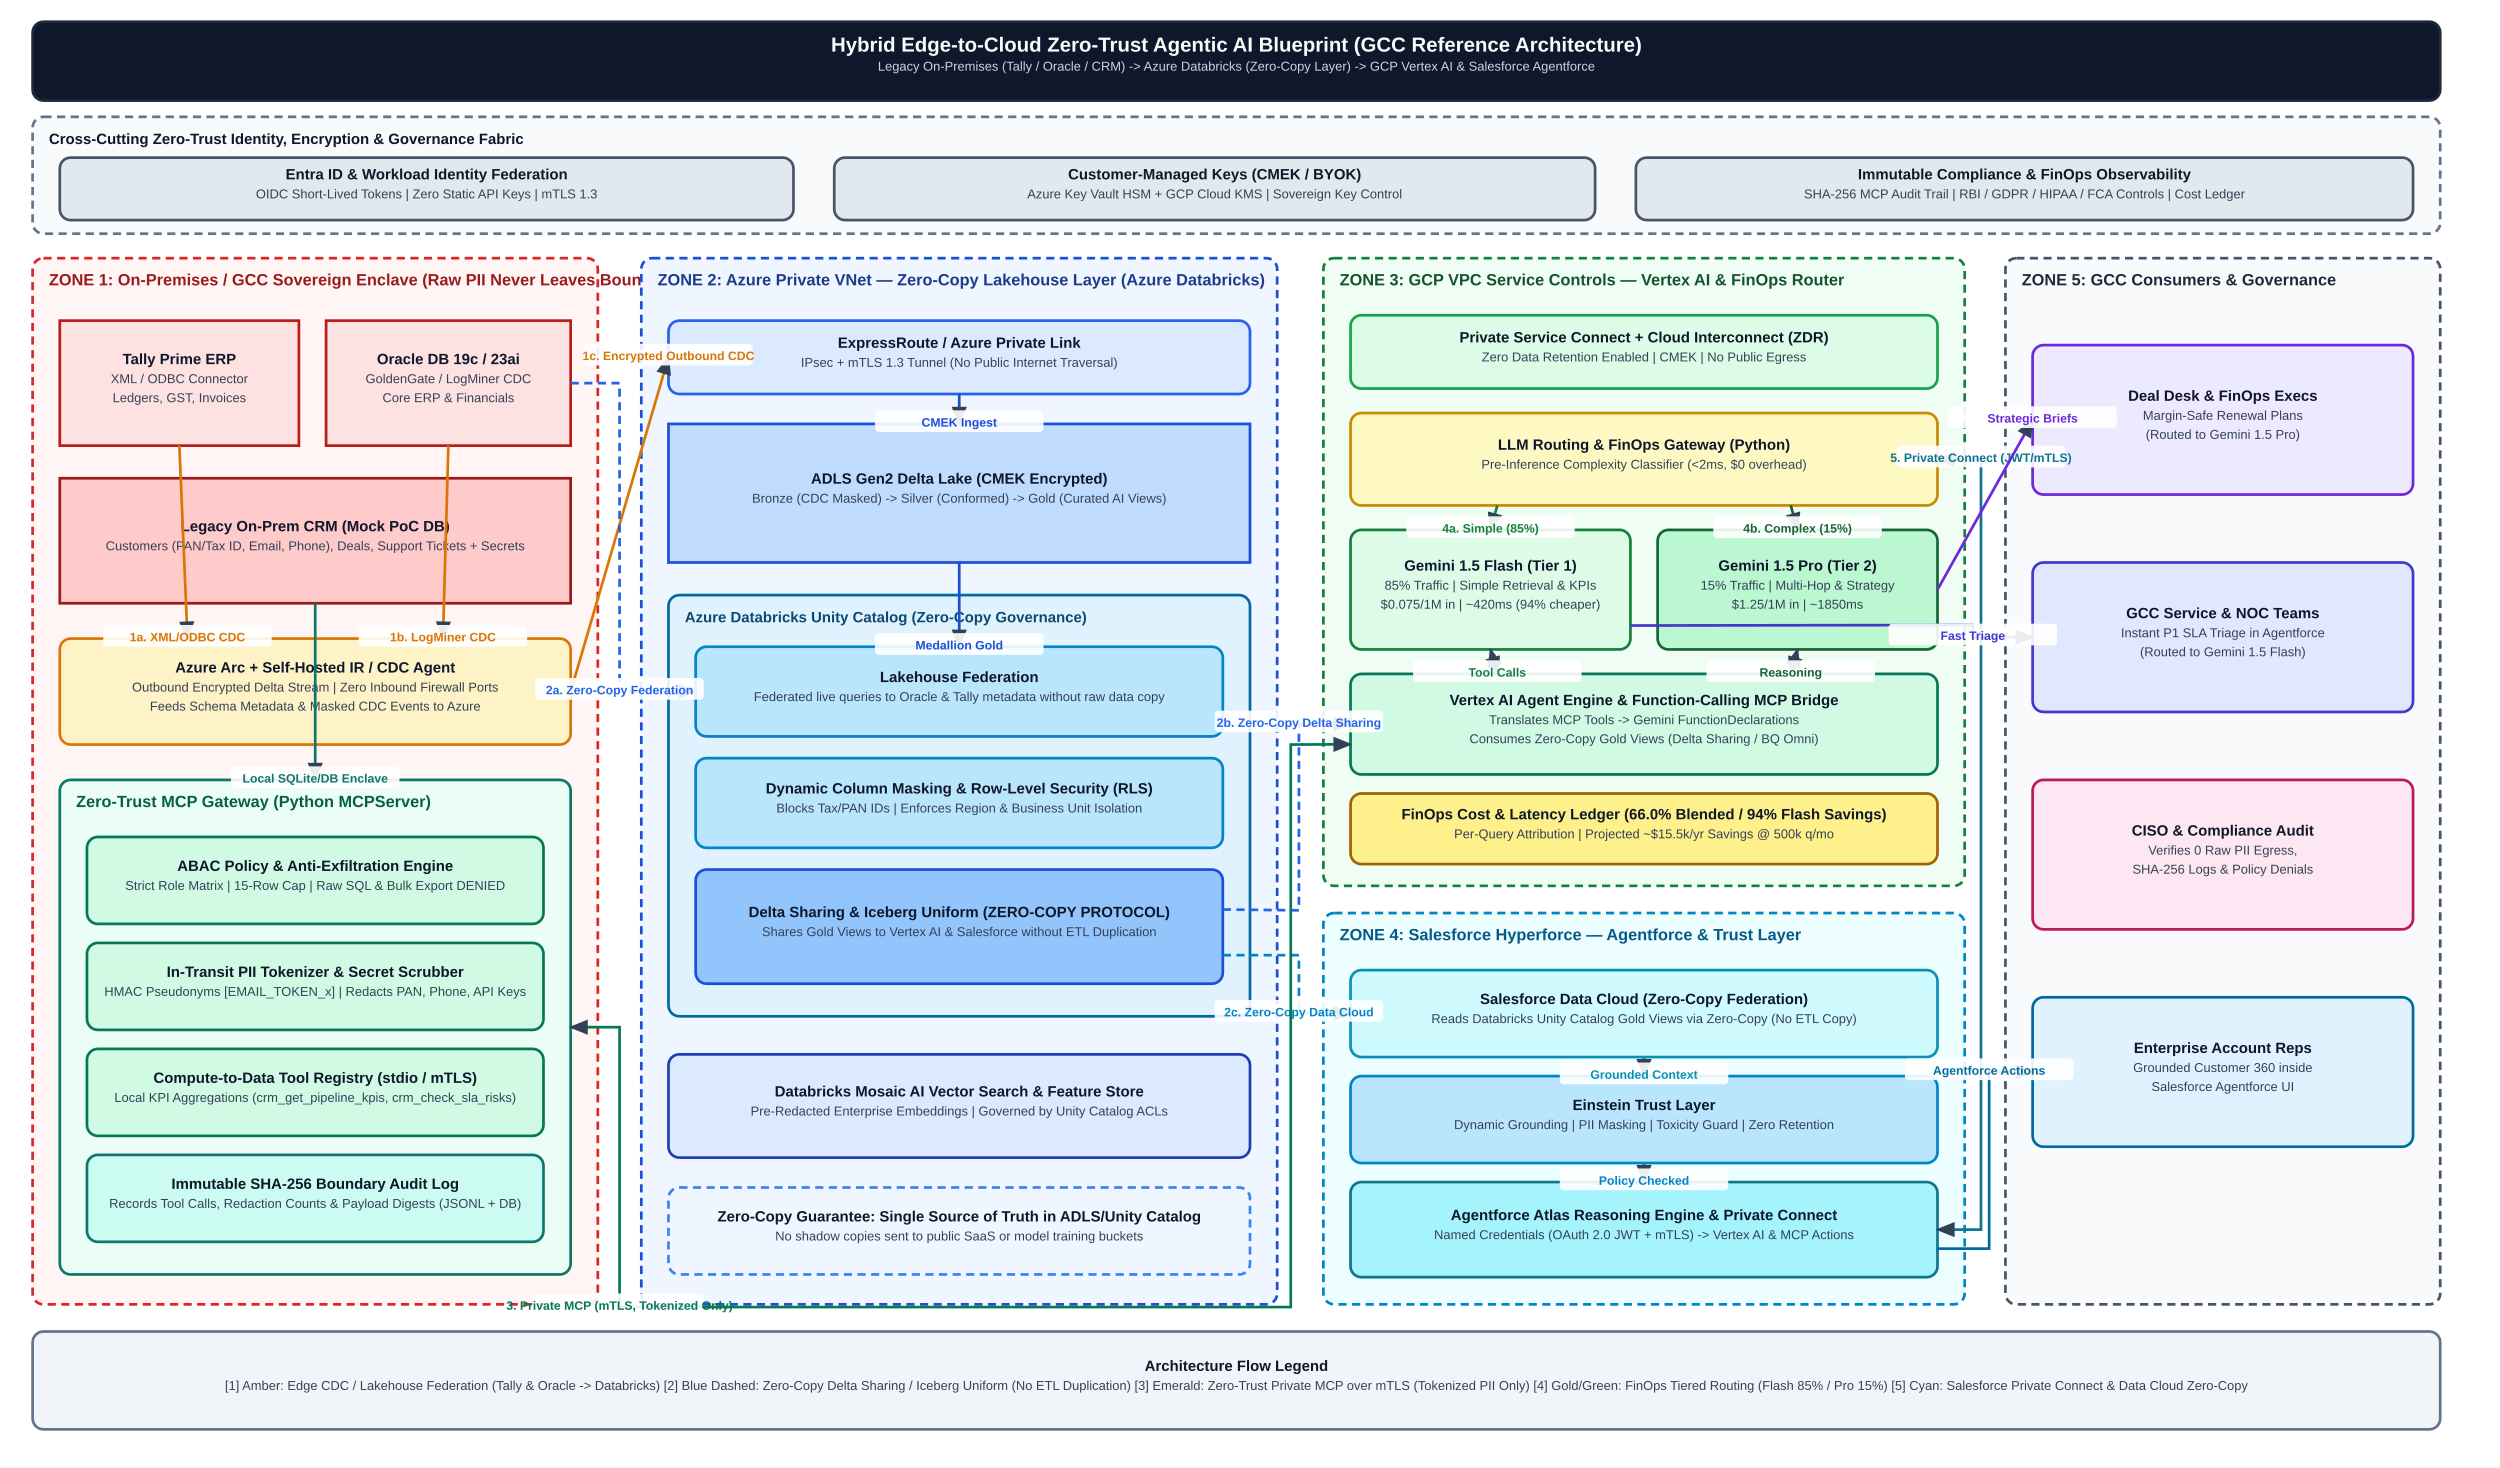
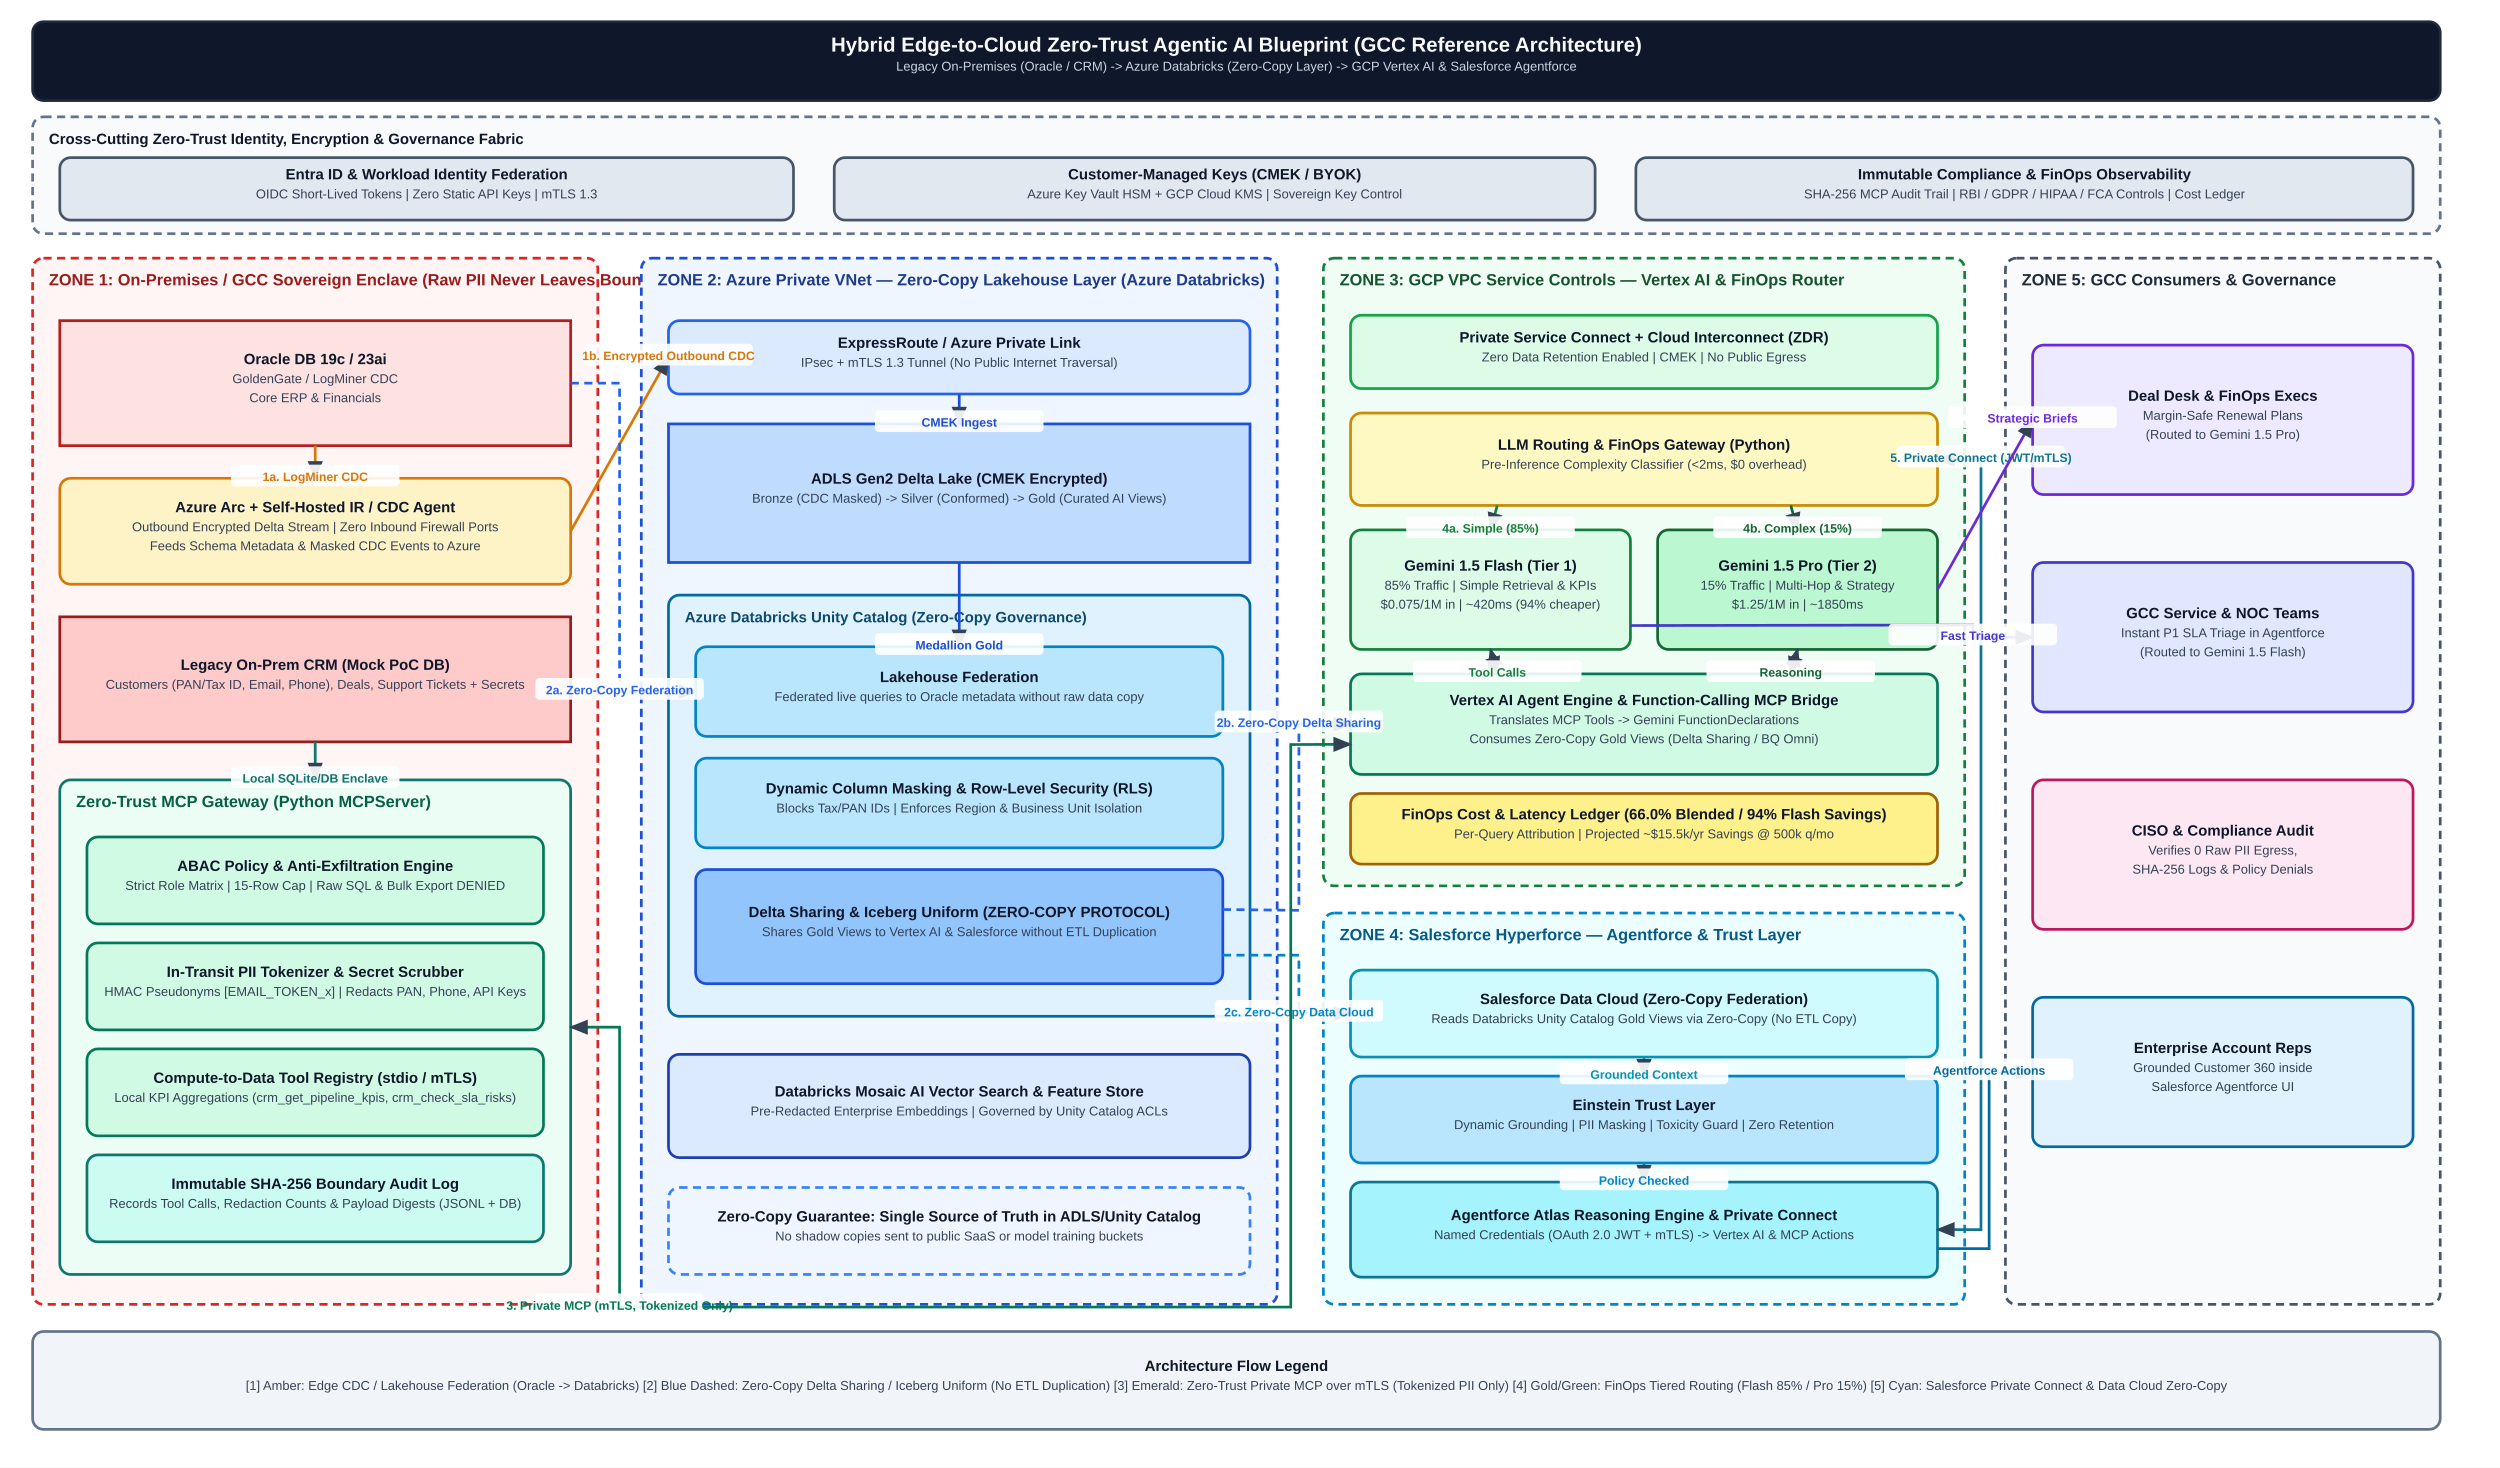
<svg xmlns="http://www.w3.org/2000/svg" width="1840" height="1080" viewBox="0 0 1840 1080">
  <rect width="1840" height="1080" fill="#ffffff" />
  <defs>
    <marker id="arrow" viewBox="0 0 10 10" refX="9" refY="5" markerWidth="7" markerHeight="7" orient="auto-start-reverse">
      <path d="M 0 1 L 10 5 L 0 9 z" fill="#334155" />
    </marker>
  </defs>
  <rect x="24" y="86" width="1772" height="86" fill="#f8fafc" stroke="#64748b" stroke-width="2" stroke-dasharray="6,4" rx="8" ry="8" />
  <text x="36" y="106" font-family="Segoe UI, Arial, sans-serif" font-size="11" font-weight="700" fill="#0f172a">Cross-Cutting Zero-Trust Identity, Encryption &amp; Governance Fabric</text>
  <rect x="24" y="190" width="416" height="770" fill="#fff5f5" stroke="#dc2626" stroke-width="2" stroke-dasharray="6,4" rx="8" ry="8" />
  <text x="36" y="210" font-family="Segoe UI, Arial, sans-serif" font-size="12" font-weight="700" fill="#991b1b">ZONE 1: On-Premises / GCC Sovereign Enclave (Raw PII Never Leaves Boundary)</text>
  <rect x="44" y="574" width="376" height="364" fill="#ecfdf5" stroke="#0f766e" stroke-width="2" rx="8" ry="8" />
  <text x="56" y="594" font-family="Segoe UI, Arial, sans-serif" font-size="12" font-weight="700" fill="#065f46">Zero-Trust MCP Gateway (Python MCPServer)</text>
  <rect x="472" y="190" width="468" height="770" fill="#eff6ff" stroke="#1d4ed8" stroke-width="2" stroke-dasharray="6,4" rx="8" ry="8" />
  <text x="484" y="210" font-family="Segoe UI, Arial, sans-serif" font-size="12" font-weight="700" fill="#1e3a8a">ZONE 2: Azure Private VNet — Zero-Copy Lakehouse Layer (Azure Databricks)</text>
  <rect x="492" y="438" width="428" height="310" fill="#e0f2fe" stroke="#0369a1" stroke-width="2" rx="8" ry="8" />
  <text x="504" y="458" font-family="Segoe UI, Arial, sans-serif" font-size="11" font-weight="700" fill="#0c4a6e">Azure Databricks Unity Catalog (Zero-Copy Governance)</text>
  <rect x="974" y="190" width="472" height="462" fill="#f0fdf4" stroke="#15803d" stroke-width="2" stroke-dasharray="6,4" rx="8" ry="8" />
  <text x="986" y="210" font-family="Segoe UI, Arial, sans-serif" font-size="12" font-weight="700" fill="#14532d">ZONE 3: GCP VPC Service Controls — Vertex AI &amp; FinOps Router</text>
  <rect x="974" y="672" width="472" height="288" fill="#ecfeff" stroke="#0284c7" stroke-width="2" stroke-dasharray="6,4" rx="8" ry="8" />
  <text x="986" y="692" font-family="Segoe UI, Arial, sans-serif" font-size="12" font-weight="700" fill="#075985">ZONE 4: Salesforce Hyperforce — Agentforce &amp; Trust Layer</text>
  <rect x="1476" y="190" width="320" height="770" fill="#f8fafc" stroke="#475569" stroke-width="2" stroke-dasharray="6,4" rx="8" ry="8" />
  <text x="1488" y="210" font-family="Segoe UI, Arial, sans-serif" font-size="12" font-weight="700" fill="#1e293b">ZONE 5: GCC Consumers &amp; Governance</text>
  <rect x="24" y="16" width="1772" height="58" fill="#0f172a" stroke="#1e293b" stroke-width="2" rx="8" ry="8" />
  <text x="910.0" y="38.0" text-anchor="middle" font-family="Segoe UI, Arial, sans-serif" font-size="15" font-weight="700" fill="#f8fafc">Hybrid Edge-to-Cloud Zero-Trust Agentic AI Blueprint (GCC Reference Architecture)</text>
-   <text x="910.0" y="52.0" text-anchor="middle" font-family="Segoe UI, Arial, sans-serif" font-size="9.5" fill="#cbd5e1">Legacy On-Premises (Tally / Oracle / CRM)  -&gt;  Azure Databricks (Zero-Copy Layer)  -&gt;  GCP Vertex AI &amp; Salesforce Agentforce</text>
+   <text x="910.0" y="52.0" text-anchor="middle" font-family="Segoe UI, Arial, sans-serif" font-size="9.5" fill="#cbd5e1">Legacy On-Premises (Oracle / CRM)  -&gt;  Azure Databricks (Zero-Copy Layer)  -&gt;  GCP Vertex AI &amp; Salesforce Agentforce</text>
  <rect x="44" y="116" width="540" height="46" fill="#e2e8f0" stroke="#475569" stroke-width="2" rx="8" ry="8" />
  <text x="314.0" y="132.0" text-anchor="middle" font-family="Segoe UI, Arial, sans-serif" font-size="11" font-weight="700" fill="#0f172a">Entra ID &amp; Workload Identity Federation</text>
  <text x="314.0" y="146.0" text-anchor="middle" font-family="Segoe UI, Arial, sans-serif" font-size="9.5" fill="#334155">OIDC Short-Lived Tokens | Zero Static API Keys | mTLS 1.3</text>
  <rect x="614" y="116" width="560" height="46" fill="#e2e8f0" stroke="#475569" stroke-width="2" rx="8" ry="8" />
  <text x="894.0" y="132.0" text-anchor="middle" font-family="Segoe UI, Arial, sans-serif" font-size="11" font-weight="700" fill="#0f172a">Customer-Managed Keys (CMEK / BYOK)</text>
  <text x="894.0" y="146.0" text-anchor="middle" font-family="Segoe UI, Arial, sans-serif" font-size="9.5" fill="#334155">Azure Key Vault HSM + GCP Cloud KMS | Sovereign Key Control</text>
  <rect x="1204" y="116" width="572" height="46" fill="#e2e8f0" stroke="#475569" stroke-width="2" rx="8" ry="8" />
  <text x="1490.0" y="132.0" text-anchor="middle" font-family="Segoe UI, Arial, sans-serif" font-size="11" font-weight="700" fill="#0f172a">Immutable Compliance &amp; FinOps Observability</text>
  <text x="1490.0" y="146.0" text-anchor="middle" font-family="Segoe UI, Arial, sans-serif" font-size="9.5" fill="#334155">SHA-256 MCP Audit Trail | RBI / GDPR / HIPAA / FCA Controls | Cost Ledger</text>
-   <rect x="44" y="236" width="176" height="92" fill="#fee2e2" stroke="#b91c1c" stroke-width="2" />
-   <text x="132.0" y="268.0" text-anchor="middle" font-family="Segoe UI, Arial, sans-serif" font-size="11" font-weight="700" fill="#0f172a">Tally Prime ERP</text>
-   <text x="132.0" y="282.0" text-anchor="middle" font-family="Segoe UI, Arial, sans-serif" font-size="9.5" fill="#334155">XML / ODBC Connector</text>
-   <text x="132.0" y="296.0" text-anchor="middle" font-family="Segoe UI, Arial, sans-serif" font-size="9.5" fill="#334155">Ledgers, GST, Invoices</text>
-   <rect x="240" y="236" width="180" height="92" fill="#fee2e2" stroke="#b91c1c" stroke-width="2" />
-   <text x="330.0" y="268.0" text-anchor="middle" font-family="Segoe UI, Arial, sans-serif" font-size="11" font-weight="700" fill="#0f172a">Oracle DB 19c / 23ai</text>
-   <text x="330.0" y="282.0" text-anchor="middle" font-family="Segoe UI, Arial, sans-serif" font-size="9.5" fill="#334155">GoldenGate / LogMiner CDC</text>
-   <text x="330.0" y="296.0" text-anchor="middle" font-family="Segoe UI, Arial, sans-serif" font-size="9.5" fill="#334155">Core ERP &amp; Financials</text>
-   <rect x="44" y="352" width="376" height="92" fill="#fecaca" stroke="#991b1b" stroke-width="2" />
-   <text x="232.0" y="391.0" text-anchor="middle" font-family="Segoe UI, Arial, sans-serif" font-size="11" font-weight="700" fill="#0f172a">Legacy On-Prem CRM (Mock PoC DB)</text>
-   <text x="232.0" y="405.0" text-anchor="middle" font-family="Segoe UI, Arial, sans-serif" font-size="9.5" fill="#334155">Customers (PAN/Tax ID, Email, Phone), Deals, Support Tickets + Secrets</text>
-   <rect x="44" y="470" width="376" height="78" fill="#fef3c7" stroke="#d97706" stroke-width="2" rx="8" ry="8" />
-   <text x="232.0" y="495.0" text-anchor="middle" font-family="Segoe UI, Arial, sans-serif" font-size="11" font-weight="700" fill="#0f172a">Azure Arc + Self-Hosted IR / CDC Agent</text>
-   <text x="232.0" y="509.0" text-anchor="middle" font-family="Segoe UI, Arial, sans-serif" font-size="9.5" fill="#334155">Outbound Encrypted Delta Stream | Zero Inbound Firewall Ports</text>
-   <text x="232.0" y="523.0" text-anchor="middle" font-family="Segoe UI, Arial, sans-serif" font-size="9.5" fill="#334155">Feeds Schema Metadata &amp; Masked CDC Events to Azure</text>
+   <rect x="44" y="236" width="376" height="92" fill="#fee2e2" stroke="#b91c1c" stroke-width="2" />
+   <text x="232.0" y="268.0" text-anchor="middle" font-family="Segoe UI, Arial, sans-serif" font-size="11" font-weight="700" fill="#0f172a">Oracle DB 19c / 23ai</text>
+   <text x="232.0" y="282.0" text-anchor="middle" font-family="Segoe UI, Arial, sans-serif" font-size="9.5" fill="#334155">GoldenGate / LogMiner CDC</text>
+   <text x="232.0" y="296.0" text-anchor="middle" font-family="Segoe UI, Arial, sans-serif" font-size="9.5" fill="#334155">Core ERP &amp; Financials</text>
+   <rect x="44" y="352" width="376" height="78" fill="#fef3c7" stroke="#d97706" stroke-width="2" rx="8" ry="8" />
+   <text x="232.0" y="377.0" text-anchor="middle" font-family="Segoe UI, Arial, sans-serif" font-size="11" font-weight="700" fill="#0f172a">Azure Arc + Self-Hosted IR / CDC Agent</text>
+   <text x="232.0" y="391.0" text-anchor="middle" font-family="Segoe UI, Arial, sans-serif" font-size="9.5" fill="#334155">Outbound Encrypted Delta Stream | Zero Inbound Firewall Ports</text>
+   <text x="232.0" y="405.0" text-anchor="middle" font-family="Segoe UI, Arial, sans-serif" font-size="9.5" fill="#334155">Feeds Schema Metadata &amp; Masked CDC Events to Azure</text>
+   <rect x="44" y="454" width="376" height="92" fill="#fecaca" stroke="#991b1b" stroke-width="2" />
+   <text x="232.0" y="493.0" text-anchor="middle" font-family="Segoe UI, Arial, sans-serif" font-size="11" font-weight="700" fill="#0f172a">Legacy On-Prem CRM (Mock PoC DB)</text>
+   <text x="232.0" y="507.0" text-anchor="middle" font-family="Segoe UI, Arial, sans-serif" font-size="9.5" fill="#334155">Customers (PAN/Tax ID, Email, Phone), Deals, Support Tickets + Secrets</text>
  <rect x="64" y="616" width="336" height="64" fill="#d1fae5" stroke="#047857" stroke-width="2" rx="8" ry="8" />
  <text x="232.0" y="641.0" text-anchor="middle" font-family="Segoe UI, Arial, sans-serif" font-size="11" font-weight="700" fill="#0f172a">ABAC Policy &amp; Anti-Exfiltration Engine</text>
  <text x="232.0" y="655.0" text-anchor="middle" font-family="Segoe UI, Arial, sans-serif" font-size="9.5" fill="#334155">Strict Role Matrix | 15-Row Cap | Raw SQL &amp; Bulk Export DENIED</text>
  <rect x="64" y="694" width="336" height="64" fill="#d1fae5" stroke="#047857" stroke-width="2" rx="8" ry="8" />
  <text x="232.0" y="719.0" text-anchor="middle" font-family="Segoe UI, Arial, sans-serif" font-size="11" font-weight="700" fill="#0f172a">In-Transit PII Tokenizer &amp; Secret Scrubber</text>
  <text x="232.0" y="733.0" text-anchor="middle" font-family="Segoe UI, Arial, sans-serif" font-size="9.5" fill="#334155">HMAC Pseudonyms [EMAIL_TOKEN_x] | Redacts PAN, Phone, API Keys</text>
  <rect x="64" y="772" width="336" height="64" fill="#d1fae5" stroke="#047857" stroke-width="2" rx="8" ry="8" />
  <text x="232.0" y="797.0" text-anchor="middle" font-family="Segoe UI, Arial, sans-serif" font-size="11" font-weight="700" fill="#0f172a">Compute-to-Data Tool Registry (stdio / mTLS)</text>
  <text x="232.0" y="811.0" text-anchor="middle" font-family="Segoe UI, Arial, sans-serif" font-size="9.5" fill="#334155">Local KPI Aggregations (crm_get_pipeline_kpis, crm_check_sla_risks)</text>
  <rect x="64" y="850" width="336" height="64" fill="#ccfbf1" stroke="#0f766e" stroke-width="2" rx="8" ry="8" />
  <text x="232.0" y="875.0" text-anchor="middle" font-family="Segoe UI, Arial, sans-serif" font-size="11" font-weight="700" fill="#0f172a">Immutable SHA-256 Boundary Audit Log</text>
  <text x="232.0" y="889.0" text-anchor="middle" font-family="Segoe UI, Arial, sans-serif" font-size="9.5" fill="#334155">Records Tool Calls, Redaction Counts &amp; Payload Digests (JSONL + DB)</text>
  <rect x="492" y="236" width="428" height="54" fill="#dbeafe" stroke="#2563eb" stroke-width="2" rx="8" ry="8" />
  <text x="706.0" y="256.0" text-anchor="middle" font-family="Segoe UI, Arial, sans-serif" font-size="11" font-weight="700" fill="#0f172a">ExpressRoute / Azure Private Link</text>
  <text x="706.0" y="270.0" text-anchor="middle" font-family="Segoe UI, Arial, sans-serif" font-size="9.5" fill="#334155">IPsec + mTLS 1.3 Tunnel (No Public Internet Traversal)</text>
  <rect x="492" y="312" width="428" height="102" fill="#bfdbfe" stroke="#1d4ed8" stroke-width="2" />
  <text x="706.0" y="356.0" text-anchor="middle" font-family="Segoe UI, Arial, sans-serif" font-size="11" font-weight="700" fill="#0f172a">ADLS Gen2 Delta Lake (CMEK Encrypted)</text>
  <text x="706.0" y="370.0" text-anchor="middle" font-family="Segoe UI, Arial, sans-serif" font-size="9.5" fill="#334155">Bronze (CDC Masked) -&gt; Silver (Conformed) -&gt; Gold (Curated AI Views)</text>
  <rect x="512" y="476" width="388" height="66" fill="#bae6fd" stroke="#0284c7" stroke-width="2" rx="8" ry="8" />
  <text x="706.0" y="502.0" text-anchor="middle" font-family="Segoe UI, Arial, sans-serif" font-size="11" font-weight="700" fill="#0f172a">Lakehouse Federation</text>
-   <text x="706.0" y="516.0" text-anchor="middle" font-family="Segoe UI, Arial, sans-serif" font-size="9.5" fill="#334155">Federated live queries to Oracle &amp; Tally metadata without raw data copy</text>
+   <text x="706.0" y="516.0" text-anchor="middle" font-family="Segoe UI, Arial, sans-serif" font-size="9.5" fill="#334155">Federated live queries to Oracle metadata without raw data copy</text>
  <rect x="512" y="558" width="388" height="66" fill="#bae6fd" stroke="#0284c7" stroke-width="2" rx="8" ry="8" />
  <text x="706.0" y="584.0" text-anchor="middle" font-family="Segoe UI, Arial, sans-serif" font-size="11" font-weight="700" fill="#0f172a">Dynamic Column Masking &amp; Row-Level Security (RLS)</text>
  <text x="706.0" y="598.0" text-anchor="middle" font-family="Segoe UI, Arial, sans-serif" font-size="9.5" fill="#334155">Blocks Tax/PAN IDs | Enforces Region &amp; Business Unit Isolation</text>
  <rect x="512" y="640" width="388" height="84" fill="#93c5fd" stroke="#1d4ed8" stroke-width="2" rx="8" ry="8" />
  <text x="706.0" y="675.0" text-anchor="middle" font-family="Segoe UI, Arial, sans-serif" font-size="11" font-weight="700" fill="#0f172a">Delta Sharing &amp; Iceberg Uniform (ZERO-COPY PROTOCOL)</text>
  <text x="706.0" y="689.0" text-anchor="middle" font-family="Segoe UI, Arial, sans-serif" font-size="9.5" fill="#334155">Shares Gold Views to Vertex AI &amp; Salesforce without ETL Duplication</text>
  <rect x="492" y="776" width="428" height="76" fill="#dbeafe" stroke="#1e40af" stroke-width="2" rx="8" ry="8" />
  <text x="706.0" y="807.0" text-anchor="middle" font-family="Segoe UI, Arial, sans-serif" font-size="11" font-weight="700" fill="#0f172a">Databricks Mosaic AI Vector Search &amp; Feature Store</text>
  <text x="706.0" y="821.0" text-anchor="middle" font-family="Segoe UI, Arial, sans-serif" font-size="9.5" fill="#334155">Pre-Redacted Enterprise Embeddings | Governed by Unity Catalog ACLs</text>
  <rect x="492" y="874" width="428" height="64" fill="#eff6ff" stroke="#3b82f6" stroke-width="2" stroke-dasharray="6,4" rx="8" ry="8" />
  <text x="706.0" y="899.0" text-anchor="middle" font-family="Segoe UI, Arial, sans-serif" font-size="11" font-weight="700" fill="#0f172a">Zero-Copy Guarantee: Single Source of Truth in ADLS/Unity Catalog</text>
  <text x="706.0" y="913.0" text-anchor="middle" font-family="Segoe UI, Arial, sans-serif" font-size="9.5" fill="#334155">No shadow copies sent to public SaaS or model training buckets</text>
  <rect x="994" y="232" width="432" height="54" fill="#dcfce7" stroke="#16a34a" stroke-width="2" rx="8" ry="8" />
  <text x="1210.0" y="252.0" text-anchor="middle" font-family="Segoe UI, Arial, sans-serif" font-size="11" font-weight="700" fill="#0f172a">Private Service Connect + Cloud Interconnect (ZDR)</text>
  <text x="1210.0" y="266.0" text-anchor="middle" font-family="Segoe UI, Arial, sans-serif" font-size="9.5" fill="#334155">Zero Data Retention Enabled | CMEK | No Public Egress</text>
  <rect x="994" y="304" width="432" height="68" fill="#fef9c3" stroke="#ca8a04" stroke-width="2" rx="8" ry="8" />
  <text x="1210.0" y="331.0" text-anchor="middle" font-family="Segoe UI, Arial, sans-serif" font-size="11" font-weight="700" fill="#0f172a">LLM Routing &amp; FinOps Gateway (Python)</text>
  <text x="1210.0" y="345.0" text-anchor="middle" font-family="Segoe UI, Arial, sans-serif" font-size="9.5" fill="#334155">Pre-Inference Complexity Classifier (&lt;2ms, $0 overhead)</text>
  <rect x="994" y="390" width="206" height="88" fill="#dcfce7" stroke="#15803d" stroke-width="2" rx="8" ry="8" />
  <text x="1097.0" y="420.0" text-anchor="middle" font-family="Segoe UI, Arial, sans-serif" font-size="11" font-weight="700" fill="#0f172a">Gemini 1.5 Flash (Tier 1)</text>
  <text x="1097.0" y="434.0" text-anchor="middle" font-family="Segoe UI, Arial, sans-serif" font-size="9.5" fill="#334155">85% Traffic | Simple Retrieval &amp; KPIs</text>
  <text x="1097.0" y="448.0" text-anchor="middle" font-family="Segoe UI, Arial, sans-serif" font-size="9.5" fill="#334155">$0.075/1M in | ~420ms (94% cheaper)</text>
  <rect x="1220" y="390" width="206" height="88" fill="#bbf7d0" stroke="#166534" stroke-width="2" rx="8" ry="8" />
  <text x="1323.0" y="420.0" text-anchor="middle" font-family="Segoe UI, Arial, sans-serif" font-size="11" font-weight="700" fill="#0f172a">Gemini 1.5 Pro (Tier 2)</text>
  <text x="1323.0" y="434.0" text-anchor="middle" font-family="Segoe UI, Arial, sans-serif" font-size="9.5" fill="#334155">15% Traffic | Multi-Hop &amp; Strategy</text>
  <text x="1323.0" y="448.0" text-anchor="middle" font-family="Segoe UI, Arial, sans-serif" font-size="9.5" fill="#334155">$1.25/1M in | ~1850ms</text>
  <rect x="994" y="496" width="432" height="74" fill="#d1fae5" stroke="#047857" stroke-width="2" rx="8" ry="8" />
  <text x="1210.0" y="519.0" text-anchor="middle" font-family="Segoe UI, Arial, sans-serif" font-size="11" font-weight="700" fill="#0f172a">Vertex AI Agent Engine &amp; Function-Calling MCP Bridge</text>
  <text x="1210.0" y="533.0" text-anchor="middle" font-family="Segoe UI, Arial, sans-serif" font-size="9.5" fill="#334155">Translates MCP Tools -&gt; Gemini FunctionDeclarations</text>
  <text x="1210.0" y="547.0" text-anchor="middle" font-family="Segoe UI, Arial, sans-serif" font-size="9.5" fill="#334155">Consumes Zero-Copy Gold Views (Delta Sharing / BQ Omni)</text>
  <rect x="994" y="584" width="432" height="52" fill="#fef08a" stroke="#a16207" stroke-width="2" rx="8" ry="8" />
  <text x="1210.0" y="603.0" text-anchor="middle" font-family="Segoe UI, Arial, sans-serif" font-size="11" font-weight="700" fill="#0f172a">FinOps Cost &amp; Latency Ledger (66.0% Blended / 94% Flash Savings)</text>
  <text x="1210.0" y="617.0" text-anchor="middle" font-family="Segoe UI, Arial, sans-serif" font-size="9.5" fill="#334155">Per-Query Attribution | Projected ~$15.5k/yr Savings @ 500k q/mo</text>
  <rect x="994" y="714" width="432" height="64" fill="#cffafe" stroke="#0891b2" stroke-width="2" rx="8" ry="8" />
  <text x="1210.0" y="739.0" text-anchor="middle" font-family="Segoe UI, Arial, sans-serif" font-size="11" font-weight="700" fill="#0f172a">Salesforce Data Cloud (Zero-Copy Federation)</text>
  <text x="1210.0" y="753.0" text-anchor="middle" font-family="Segoe UI, Arial, sans-serif" font-size="9.5" fill="#334155">Reads Databricks Unity Catalog Gold Views via Zero-Copy (No ETL Copy)</text>
  <rect x="994" y="792" width="432" height="64" fill="#bae6fd" stroke="#0284c7" stroke-width="2" rx="8" ry="8" />
  <text x="1210.0" y="817.0" text-anchor="middle" font-family="Segoe UI, Arial, sans-serif" font-size="11" font-weight="700" fill="#0f172a">Einstein Trust Layer</text>
  <text x="1210.0" y="831.0" text-anchor="middle" font-family="Segoe UI, Arial, sans-serif" font-size="9.5" fill="#334155">Dynamic Grounding | PII Masking | Toxicity Guard | Zero Retention</text>
  <rect x="994" y="870" width="432" height="70" fill="#a5f3fc" stroke="#0e7490" stroke-width="2" rx="8" ry="8" />
  <text x="1210.0" y="898.0" text-anchor="middle" font-family="Segoe UI, Arial, sans-serif" font-size="11" font-weight="700" fill="#0f172a">Agentforce Atlas Reasoning Engine &amp; Private Connect</text>
  <text x="1210.0" y="912.0" text-anchor="middle" font-family="Segoe UI, Arial, sans-serif" font-size="9.5" fill="#334155">Named Credentials (OAuth 2.0 JWT + mTLS) -&gt; Vertex AI &amp; MCP Actions</text>
  <rect x="1496" y="254" width="280" height="110" fill="#ede9fe" stroke="#6d28d9" stroke-width="2" rx="8" ry="8" />
  <text x="1636.0" y="295.0" text-anchor="middle" font-family="Segoe UI, Arial, sans-serif" font-size="11" font-weight="700" fill="#0f172a">Deal Desk &amp; FinOps Execs</text>
  <text x="1636.0" y="309.0" text-anchor="middle" font-family="Segoe UI, Arial, sans-serif" font-size="9.5" fill="#334155">Margin-Safe Renewal Plans</text>
  <text x="1636.0" y="323.0" text-anchor="middle" font-family="Segoe UI, Arial, sans-serif" font-size="9.5" fill="#334155">(Routed to Gemini 1.5 Pro)</text>
  <rect x="1496" y="414" width="280" height="110" fill="#e0e7ff" stroke="#4338ca" stroke-width="2" rx="8" ry="8" />
  <text x="1636.0" y="455.0" text-anchor="middle" font-family="Segoe UI, Arial, sans-serif" font-size="11" font-weight="700" fill="#0f172a">GCC Service &amp; NOC Teams</text>
  <text x="1636.0" y="469.0" text-anchor="middle" font-family="Segoe UI, Arial, sans-serif" font-size="9.5" fill="#334155">Instant P1 SLA Triage in Agentforce</text>
  <text x="1636.0" y="483.0" text-anchor="middle" font-family="Segoe UI, Arial, sans-serif" font-size="9.5" fill="#334155">(Routed to Gemini 1.5 Flash)</text>
  <rect x="1496" y="574" width="280" height="110" fill="#fce7f3" stroke="#be185d" stroke-width="2" rx="8" ry="8" />
  <text x="1636.0" y="615.0" text-anchor="middle" font-family="Segoe UI, Arial, sans-serif" font-size="11" font-weight="700" fill="#0f172a">CISO &amp; Compliance Audit</text>
  <text x="1636.0" y="629.0" text-anchor="middle" font-family="Segoe UI, Arial, sans-serif" font-size="9.5" fill="#334155">Verifies 0 Raw PII Egress,</text>
  <text x="1636.0" y="643.0" text-anchor="middle" font-family="Segoe UI, Arial, sans-serif" font-size="9.5" fill="#334155">SHA-256 Logs &amp; Policy Denials</text>
  <rect x="1496" y="734" width="280" height="110" fill="#e0f2fe" stroke="#0369a1" stroke-width="2" rx="8" ry="8" />
  <text x="1636.0" y="775.0" text-anchor="middle" font-family="Segoe UI, Arial, sans-serif" font-size="11" font-weight="700" fill="#0f172a">Enterprise Account Reps</text>
  <text x="1636.0" y="789.0" text-anchor="middle" font-family="Segoe UI, Arial, sans-serif" font-size="9.5" fill="#334155">Grounded Customer 360 inside</text>
  <text x="1636.0" y="803.0" text-anchor="middle" font-family="Segoe UI, Arial, sans-serif" font-size="9.5" fill="#334155">Salesforce Agentforce UI</text>
  <rect x="24" y="980" width="1772" height="72" fill="#f1f5f9" stroke="#64748b" stroke-width="2" rx="8" ry="8" />
  <text x="910.0" y="1009.0" text-anchor="middle" font-family="Segoe UI, Arial, sans-serif" font-size="11" font-weight="700" fill="#0f172a">Architecture Flow Legend</text>
-   <text x="910.0" y="1023.0" text-anchor="middle" font-family="Segoe UI, Arial, sans-serif" font-size="9.5" fill="#334155">[1] Amber: Edge CDC / Lakehouse Federation (Tally &amp; Oracle -&gt; Databricks)    [2] Blue Dashed: Zero-Copy Delta Sharing / Iceberg Uniform (No ETL Duplication)    [3] Emerald: Zero-Trust Private MCP over mTLS (Tokenized PII Only)    [4] Gold/Green: FinOps Tiered Routing (Flash 85% / Pro 15%)    [5] Cyan: Salesforce Private Connect &amp; Data Cloud Zero-Copy</text>
-   <polyline points="132.0,328.0 138.0,470.0" fill="none" stroke="#d97706" stroke-width="2" marker-end="url(#arrow)" />
-   <rect x="76.0" y="460.0" width="124" height="16" rx="3" fill="#ffffff" fill-opacity="0.9" />
-   <text x="138.0" y="472.0" text-anchor="middle" font-family="Segoe UI, Arial, sans-serif" font-size="9" font-weight="700" fill="#d97706">1a. XML/ODBC CDC</text>
-   <polyline points="330.0,328.0 326.0,470.0" fill="none" stroke="#d97706" stroke-width="2" marker-end="url(#arrow)" />
-   <rect x="264.0" y="460.0" width="124" height="16" rx="3" fill="#ffffff" fill-opacity="0.9" />
-   <text x="326.0" y="472.0" text-anchor="middle" font-family="Segoe UI, Arial, sans-serif" font-size="9" font-weight="700" fill="#d97706">1b. LogMiner CDC</text>
-   <polyline points="232.0,444.0 232.0,574.0" fill="none" stroke="#0f766e" stroke-width="2" marker-end="url(#arrow)" />
+   <text x="910.0" y="1023.0" text-anchor="middle" font-family="Segoe UI, Arial, sans-serif" font-size="9.5" fill="#334155">[1] Amber: Edge CDC / Lakehouse Federation (Oracle -&gt; Databricks)    [2] Blue Dashed: Zero-Copy Delta Sharing / Iceberg Uniform (No ETL Duplication)    [3] Emerald: Zero-Trust Private MCP over mTLS (Tokenized PII Only)    [4] Gold/Green: FinOps Tiered Routing (Flash 85% / Pro 15%)    [5] Cyan: Salesforce Private Connect &amp; Data Cloud Zero-Copy</text>
+   <polyline points="232.0,328.0 232.0,352.0" fill="none" stroke="#d97706" stroke-width="2" marker-end="url(#arrow)" />
+   <rect x="170.0" y="342.0" width="124" height="16" rx="3" fill="#ffffff" fill-opacity="0.9" />
+   <text x="232.0" y="354.0" text-anchor="middle" font-family="Segoe UI, Arial, sans-serif" font-size="9" font-weight="700" fill="#d97706">1a. LogMiner CDC</text>
+   <polyline points="232.0,546.0 232.0,574.0" fill="none" stroke="#0f766e" stroke-width="2" marker-end="url(#arrow)" />
  <rect x="170.0" y="564.0" width="124" height="16" rx="3" fill="#ffffff" fill-opacity="0.9" />
  <text x="232.0" y="576.0" text-anchor="middle" font-family="Segoe UI, Arial, sans-serif" font-size="9" font-weight="700" fill="#0f766e">Local SQLite/DB Enclave</text>
-   <polyline points="420.0,509.0 492.0,263.0" fill="none" stroke="#d97706" stroke-width="2" marker-end="url(#arrow)" />
+   <polyline points="420.0,391.0 492.0,263.0" fill="none" stroke="#d97706" stroke-width="2" marker-end="url(#arrow)" />
  <rect x="430.0" y="253.0" width="124" height="16" rx="3" fill="#ffffff" fill-opacity="0.9" />
-   <text x="492.0" y="265.0" text-anchor="middle" font-family="Segoe UI, Arial, sans-serif" font-size="9" font-weight="700" fill="#d97706">1c. Encrypted Outbound CDC</text>
+   <text x="492.0" y="265.0" text-anchor="middle" font-family="Segoe UI, Arial, sans-serif" font-size="9" font-weight="700" fill="#d97706">1b. Encrypted Outbound CDC</text>
  <polyline points="706.0,290.0 706.0,312.0" fill="none" stroke="#1d4ed8" stroke-width="2" marker-end="url(#arrow)" />
  <rect x="644.0" y="302.0" width="124" height="16" rx="3" fill="#ffffff" fill-opacity="0.9" />
  <text x="706.0" y="314.0" text-anchor="middle" font-family="Segoe UI, Arial, sans-serif" font-size="9" font-weight="700" fill="#1d4ed8">CMEK Ingest</text>
  <polyline points="706.0,414.0 706.0,476.0" fill="none" stroke="#1d4ed8" stroke-width="2" marker-end="url(#arrow)" />
  <rect x="644.0" y="466.0" width="124" height="16" rx="3" fill="#ffffff" fill-opacity="0.9" />
  <text x="706.0" y="478.0" text-anchor="middle" font-family="Segoe UI, Arial, sans-serif" font-size="9" font-weight="700" fill="#1d4ed8">Medallion Gold</text>
  <polyline points="420.0,282.0 456,282 456,509 512.0,509.0" fill="none" stroke="#2563eb" stroke-width="2" stroke-dasharray="6,4" marker-end="url(#arrow)" />
  <rect x="394" y="499" width="124" height="16" rx="3" fill="#ffffff" fill-opacity="0.9" />
  <text x="456" y="511" text-anchor="middle" font-family="Segoe UI, Arial, sans-serif" font-size="9" font-weight="700" fill="#2563eb">2a. Zero-Copy Federation</text>
  <polyline points="900.0,669.4 956,670 956,533 994.0,533.0" fill="none" stroke="#2563eb" stroke-width="2" stroke-dasharray="6,4" marker-end="url(#arrow)" />
  <rect x="894" y="523" width="124" height="16" rx="3" fill="#ffffff" fill-opacity="0.9" />
  <text x="956" y="535" text-anchor="middle" font-family="Segoe UI, Arial, sans-serif" font-size="9" font-weight="700" fill="#2563eb">2b. Zero-Copy Delta Sharing</text>
  <polyline points="900.0,703.0 956,703 956,746 994.0,746.0" fill="none" stroke="#0284c7" stroke-width="2" stroke-dasharray="6,4" marker-end="url(#arrow)" />
  <rect x="894" y="736" width="124" height="16" rx="3" fill="#ffffff" fill-opacity="0.9" />
  <text x="956" y="748" text-anchor="middle" font-family="Segoe UI, Arial, sans-serif" font-size="9" font-weight="700" fill="#0284c7">2c. Zero-Copy Data Cloud</text>
  <polyline points="994.0,547.8 950,548 950,962 456,962 456,756 420.0,756.0" fill="none" stroke="#047857" stroke-width="2" marker-end="url(#arrow)" marker-start="url(#arrow)" />
  <rect x="394" y="952" width="124" height="16" rx="3" fill="#ffffff" fill-opacity="0.9" />
  <text x="456" y="964" text-anchor="middle" font-family="Segoe UI, Arial, sans-serif" font-size="9" font-weight="700" fill="#047857">3. Private MCP (mTLS, Tokenized Only)</text>
  <polyline points="1102.0,372.0 1097.0,390.0" fill="none" stroke="#15803d" stroke-width="2" marker-end="url(#arrow)" />
  <rect x="1035.0" y="380.0" width="124" height="16" rx="3" fill="#ffffff" fill-opacity="0.9" />
  <text x="1097.0" y="392.0" text-anchor="middle" font-family="Segoe UI, Arial, sans-serif" font-size="9" font-weight="700" fill="#15803d">4a. Simple (85%)</text>
  <polyline points="1318.0,372.0 1323.0,390.0" fill="none" stroke="#166534" stroke-width="2" marker-end="url(#arrow)" />
  <rect x="1261.0" y="380.0" width="124" height="16" rx="3" fill="#ffffff" fill-opacity="0.9" />
  <text x="1323.0" y="392.0" text-anchor="middle" font-family="Segoe UI, Arial, sans-serif" font-size="9" font-weight="700" fill="#166534">4b. Complex (15%)</text>
  <polyline points="1097.0,478.0 1102.0,496.0" fill="none" stroke="#15803d" stroke-width="2" marker-end="url(#arrow)" marker-start="url(#arrow)" />
  <rect x="1040.0" y="486.0" width="124" height="16" rx="3" fill="#ffffff" fill-opacity="0.9" />
  <text x="1102.0" y="498.0" text-anchor="middle" font-family="Segoe UI, Arial, sans-serif" font-size="9" font-weight="700" fill="#15803d">Tool Calls</text>
  <polyline points="1323.0,478.0 1318.0,496.0" fill="none" stroke="#166534" stroke-width="2" marker-end="url(#arrow)" marker-start="url(#arrow)" />
  <rect x="1256.0" y="486.0" width="124" height="16" rx="3" fill="#ffffff" fill-opacity="0.9" />
  <text x="1318.0" y="498.0" text-anchor="middle" font-family="Segoe UI, Arial, sans-serif" font-size="9" font-weight="700" fill="#166534">Reasoning</text>
  <polyline points="1210.0,778.0 1210.0,792.0" fill="none" stroke="#0891b2" stroke-width="2" marker-end="url(#arrow)" />
  <rect x="1148.0" y="782.0" width="124" height="16" rx="3" fill="#ffffff" fill-opacity="0.9" />
  <text x="1210.0" y="794.0" text-anchor="middle" font-family="Segoe UI, Arial, sans-serif" font-size="9" font-weight="700" fill="#0891b2">Grounded Context</text>
  <polyline points="1210.0,856.0 1210.0,870.0" fill="none" stroke="#0284c7" stroke-width="2" marker-end="url(#arrow)" />
  <rect x="1148.0" y="860.0" width="124" height="16" rx="3" fill="#ffffff" fill-opacity="0.9" />
  <text x="1210.0" y="872.0" text-anchor="middle" font-family="Segoe UI, Arial, sans-serif" font-size="9" font-weight="700" fill="#0284c7">Policy Checked</text>
  <polyline points="1426.0,905.0 1458,905 1458,338 1426.0,338.0" fill="none" stroke="#0e7490" stroke-width="2" marker-end="url(#arrow)" marker-start="url(#arrow)" />
  <rect x="1396" y="328" width="124" height="16" rx="3" fill="#ffffff" fill-opacity="0.9" />
  <text x="1458" y="340" text-anchor="middle" font-family="Segoe UI, Arial, sans-serif" font-size="9" font-weight="700" fill="#0e7490">5. Private Connect (JWT/mTLS)</text>
  <polyline points="1426.0,434.0 1496.0,309.0" fill="none" stroke="#6d28d9" stroke-width="2" marker-end="url(#arrow)" />
  <rect x="1434.0" y="299.0" width="124" height="16" rx="3" fill="#ffffff" fill-opacity="0.9" />
  <text x="1496.0" y="311.0" text-anchor="middle" font-family="Segoe UI, Arial, sans-serif" font-size="9" font-weight="700" fill="#6d28d9">Strategic Briefs</text>
  <polyline points="1200.0,460.4 1452,460 1452,469 1496.0,469.0" fill="none" stroke="#4338ca" stroke-width="2" marker-end="url(#arrow)" />
  <rect x="1390" y="459" width="124" height="16" rx="3" fill="#ffffff" fill-opacity="0.9" />
  <text x="1452" y="471" text-anchor="middle" font-family="Segoe UI, Arial, sans-serif" font-size="9" font-weight="700" fill="#4338ca">Fast Triage</text>
  <polyline points="1426.0,919.0 1464,919 1464,789 1496.0,789.0" fill="none" stroke="#0369a1" stroke-width="2" marker-end="url(#arrow)" />
  <rect x="1402" y="779" width="124" height="16" rx="3" fill="#ffffff" fill-opacity="0.9" />
  <text x="1464" y="791" text-anchor="middle" font-family="Segoe UI, Arial, sans-serif" font-size="9" font-weight="700" fill="#0369a1">Agentforce Actions</text>
</svg>
